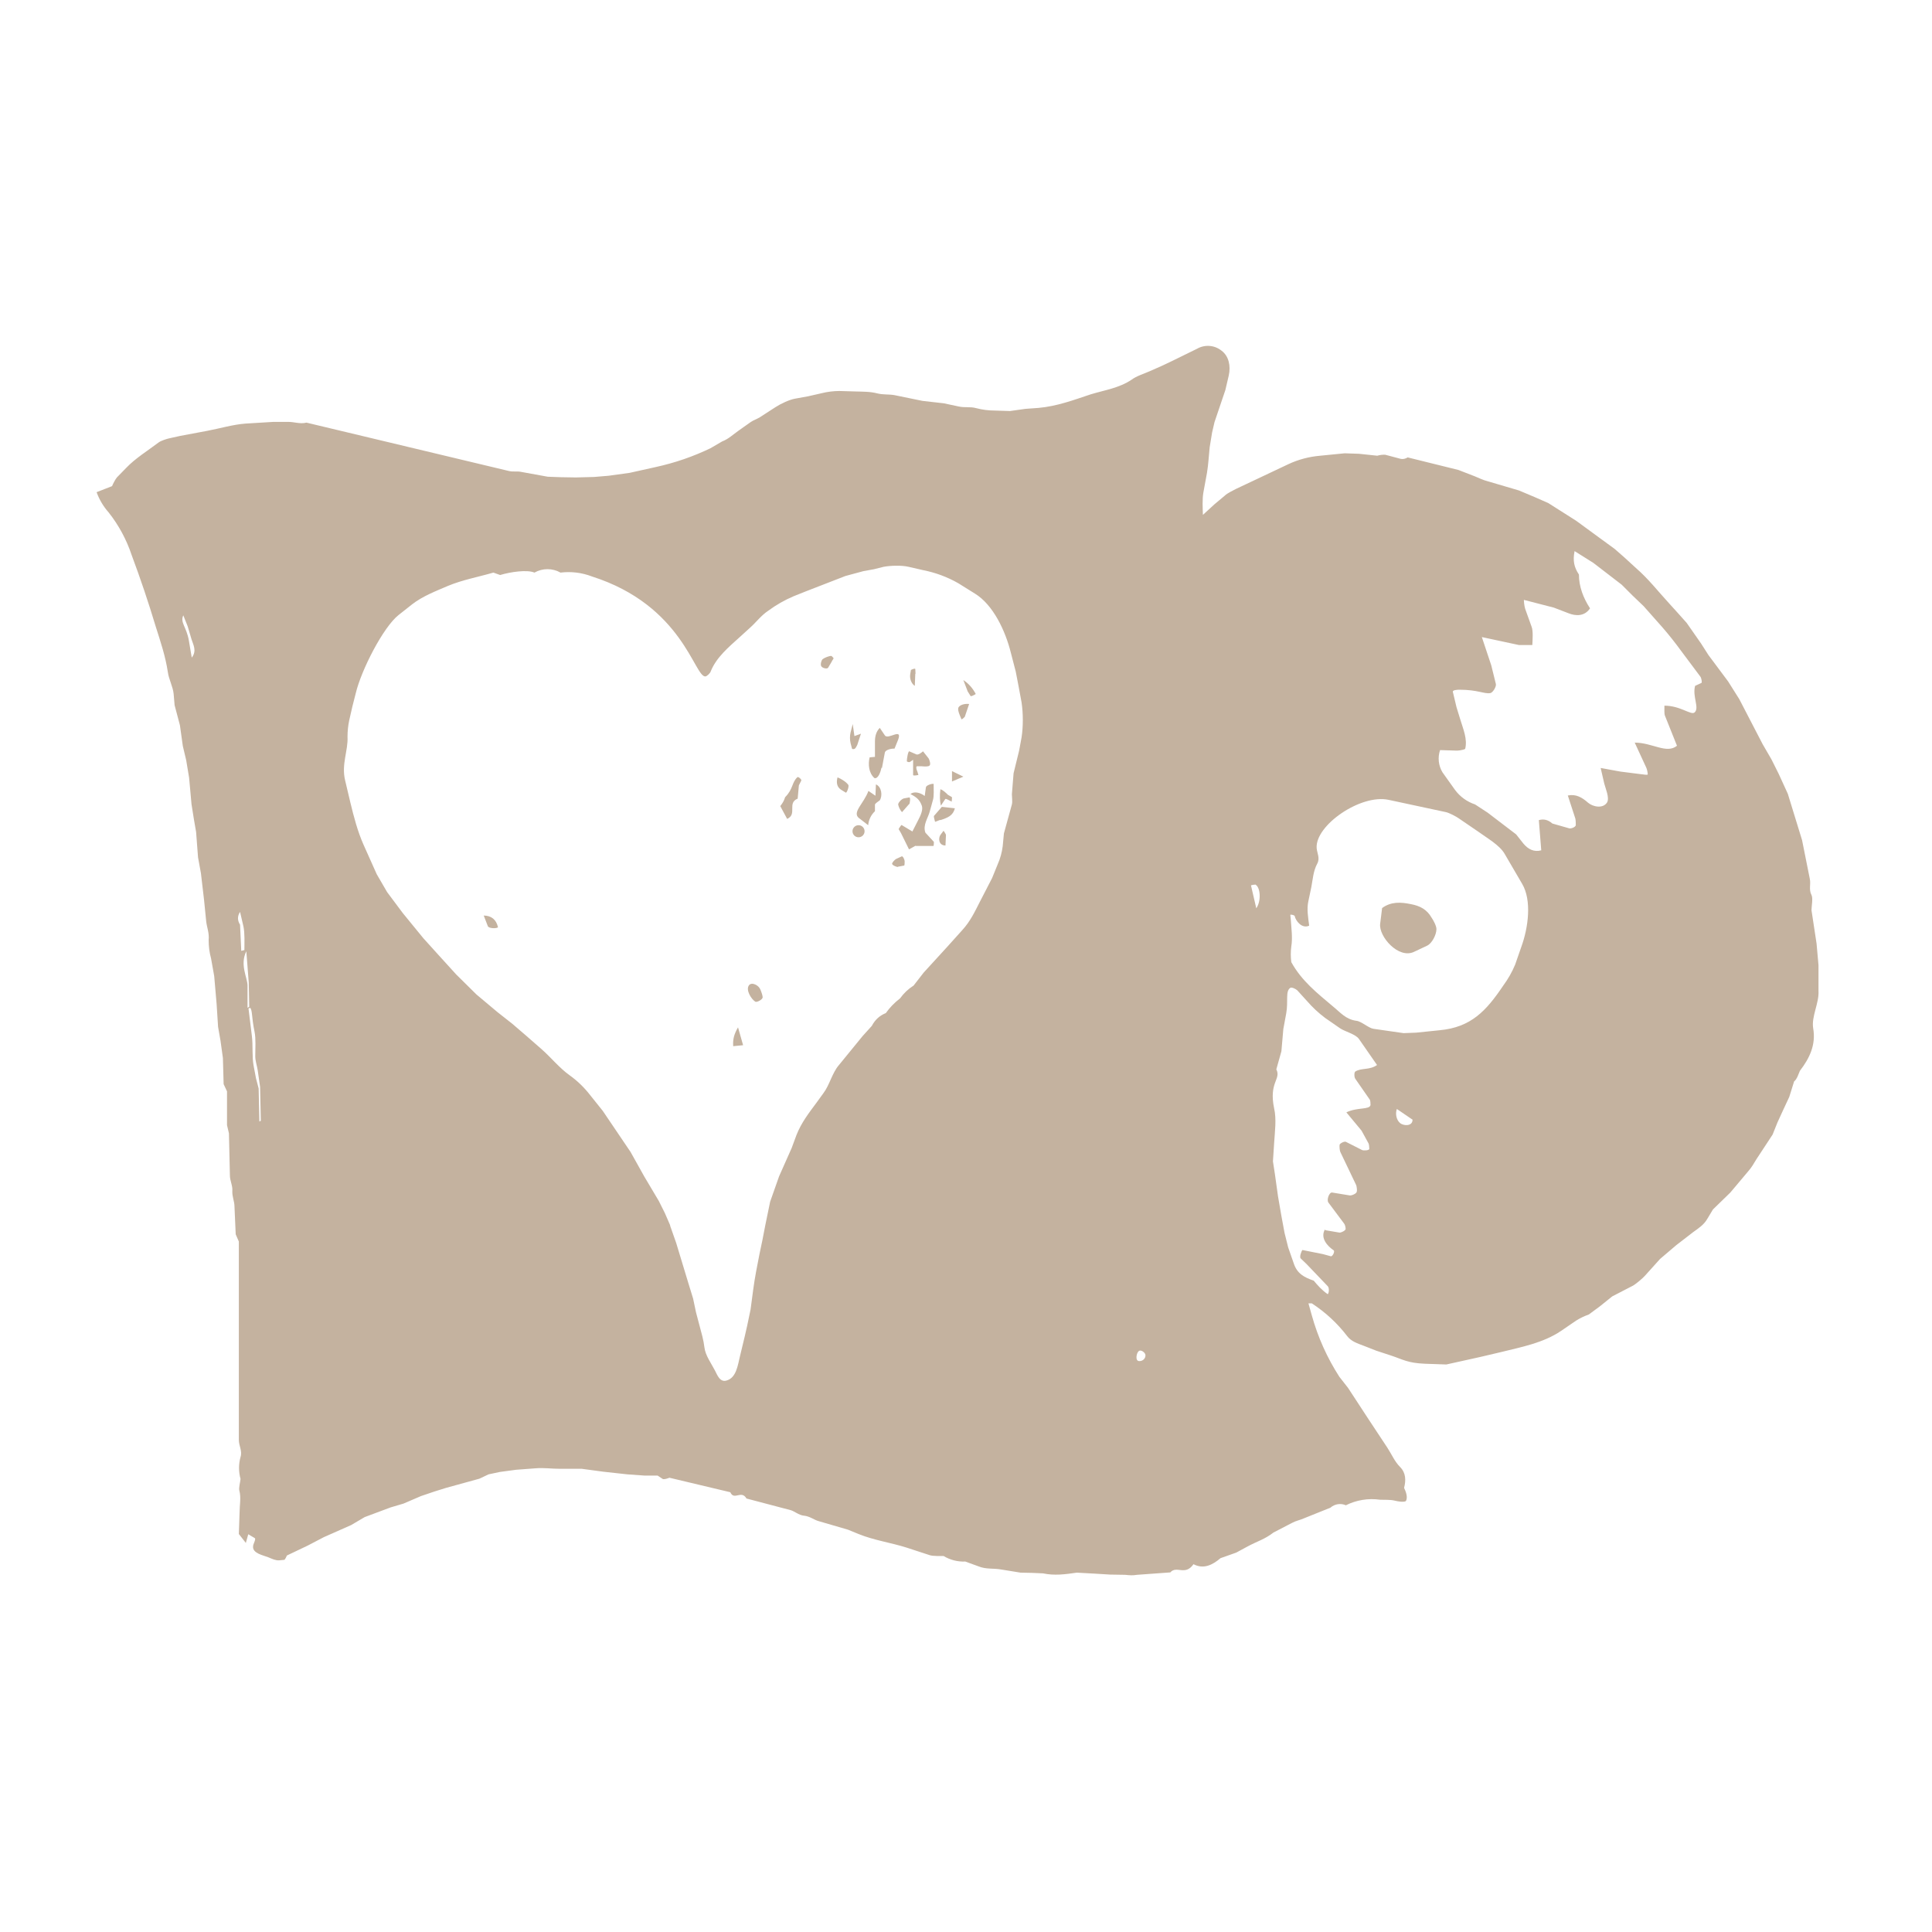
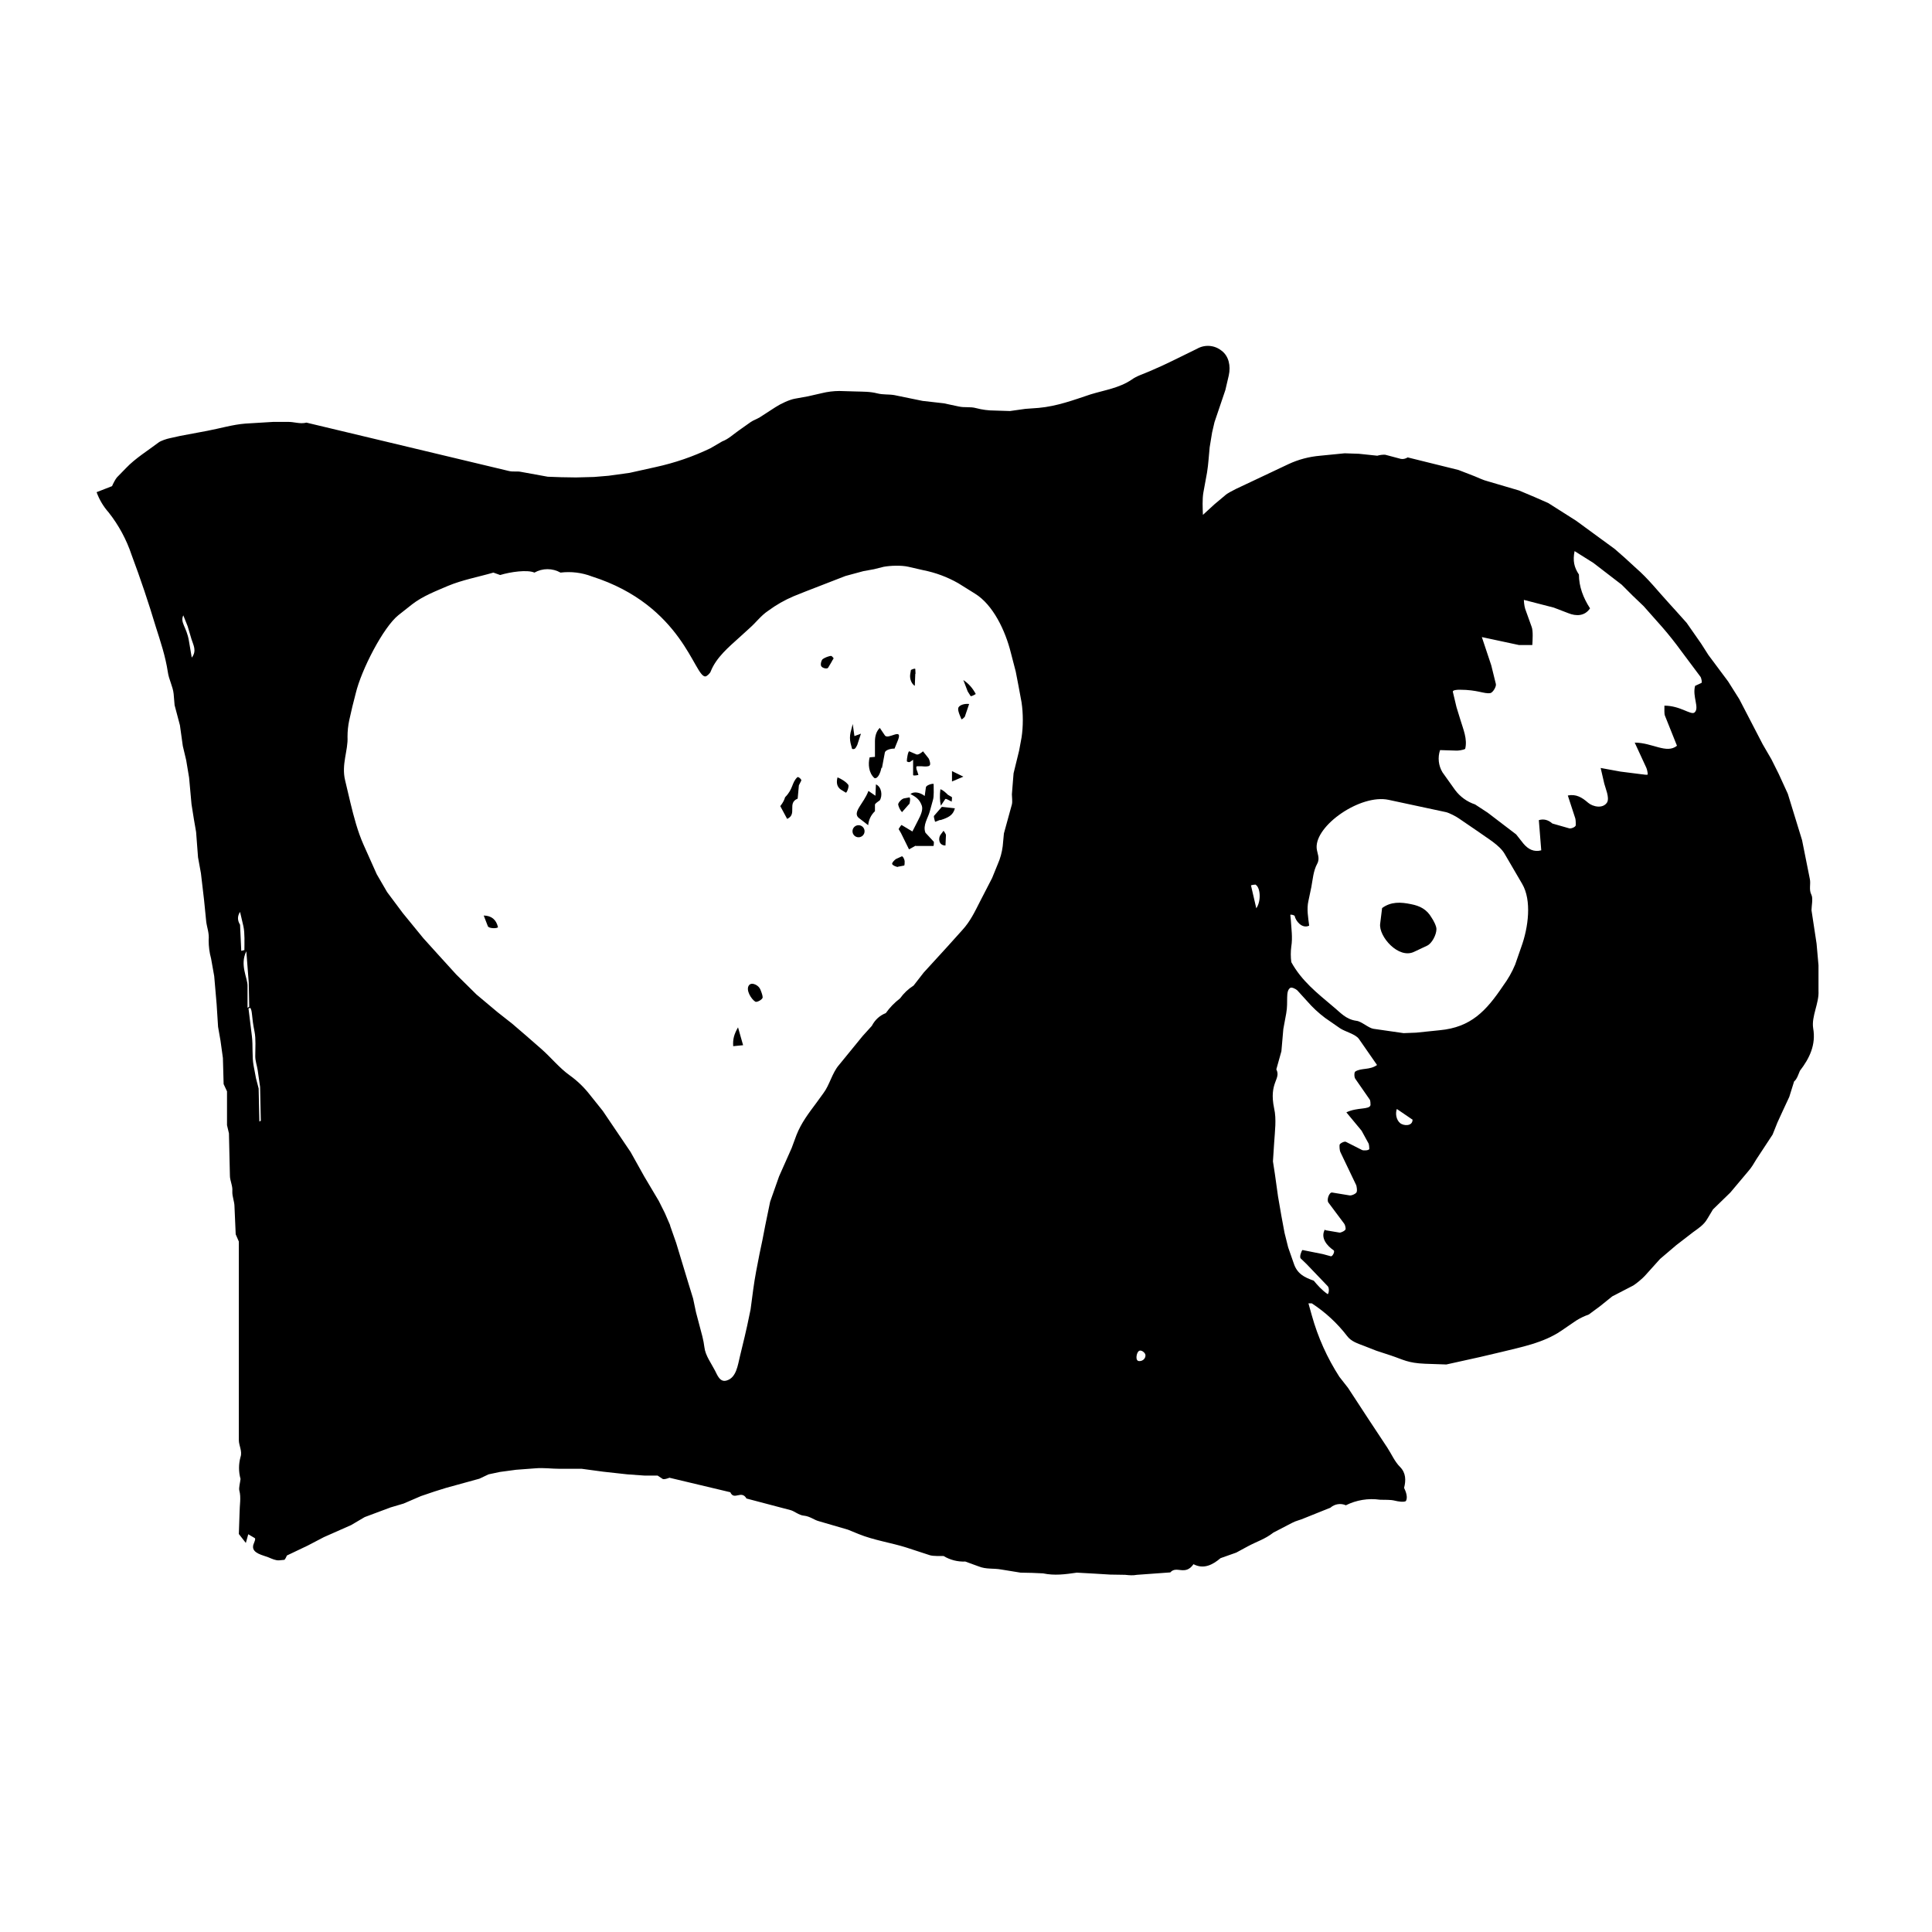
- <svg xmlns="http://www.w3.org/2000/svg" width="800" height="800" fill="none" viewBox="0 0 800 800">
-   <g fill="#c4b29f">
+ <svg xmlns="http://www.w3.org/2000/svg" fill="none" viewBox="0 0 800 800">
+   <g fill="currentColor">
    <path d="M332.8 627.6c-2-.2-4.1-2-5.5-2.3l-18.2-4.8c-2.1-3.7-5.1 1-6.7-2.6l-25.2-6c-.8.3-2.2.8-2.8.5l-2.1-1.4h-5.5l-7-.5-10-1.1-8.9-1.2h-9c-3.6 0-6.7-.5-10.2-.2l-8 .6-6.7.9-4.7 1-3.8 1.8-13.8 3.8-4.8 1.5-5.6 1.9-7.2 3.1-5.4 1.6-10.7 4-5.6 3.3-11.3 5-6.7 3.5-8.6 4.1s-.7 1.7-1.1 1.8l-2.1.2c-1.5.1-2.9-.6-4.6-1.3-2-.8-6.6-1.6-6.2-4.6 0-.8 1.3-2.9.7-3.3l-2.7-1.6-1 3.6-2.9-3.7.3-8.8c0-3.1.7-6.3-.1-9.2-.3-1.1.4-3.6.5-4.8a17 17 0 0 1 0-9.1c.8-2.4-.7-4.7-.7-7v-82.2l-1.3-3-.5-11.4c0-2.3-1-4.1-.9-6.5.2-2.2-1-4.3-1-6.4l-.4-17.5-.8-3.4v-14l-1.4-3-.3-10.8-1-7.2-1-5.7-.6-9.4-1-11.6-1.3-7.3q-1-3.6-1-7.6c.3-2.9-.7-5.2-1-7.6l-.9-9-1.3-11.1L82 355l-.8-10.5-.9-5.2-1-6.3-1-11-1.2-7.2-1.4-5.9-1.2-8.6-2.2-8.3-.4-4.7c-.3-3-2-6-2.4-9-1-6.6-3-12.5-5-18.8q-4.5-15-10-29.7a58 58 0 0 0-9.5-17.6 26 26 0 0 1-5-8.4l6.4-2.5c.4-1 1.4-2.9 2-3.6l3.8-3.9c3.8-4 9-7.2 13.5-10.6.9-.7 3.4-1.5 4.4-1.7l4.5-1 11.2-2.1c5.3-1 10.6-2.6 15.8-3l11.5-.7h5.8c3-.1 5.2 1 8 .3l83.7 20c2 .5 3.3 0 5.2.4l11 2 5.5.2 6.2.1 7.5-.2 6-.5 8.7-1.2 10.8-2.4q11.9-2.6 22.7-7.8l4.8-2.8c2.8-1.1 4.4-2.8 7-4.6l4.8-3.4c1.3-.9 2.5-1.2 3.8-2l6.5-4.2c2.3-1.5 5.8-3.1 8-3.5l5.5-1 5.7-1.3a31 31 0 0 1 7.2-.9l6.9.2c3 .1 5.8 0 8.9.8 2.4.6 4.6.3 7 .7L382 166l8.8 1 6.1 1.3c2.6.6 4.8 0 7.3.7q3.8 1 7.7 1l6.3.2 6.4-.9 5.5-.4c7.6-.7 14.3-3.2 21.5-5.6 5.9-1.8 11.8-2.6 17-6.1 2-1.5 5-2.4 7.5-3.5l5.2-2.3 4.2-2 10.2-5a9 9 0 0 1 10.1.8c3 2.2 3.9 6.3 3 10.3l-1.4 6-4.5 13.3-1 4.3-1 6.1c-.4 3.8-.5 6.8-1.1 10.5l-1.5 8.2c-.5 2.8-.3 6.5-.2 9.3l4.8-4.4 4.3-3.6c1-1 3.4-2.1 4.7-2.8l7-3.3 14.6-6.9q6.2-2.9 13.2-3.5l10.1-1 5.9.2 7.6.8a10 10 0 0 1 3.3-.4l6.4 1.7q1.4.3 2.9-.6l21 5.2 6.7 2.6c2 .8 3.5 1.6 5.5 2.1l12.9 3.8 6.4 2.7 5.7 2.5 11.5 7.3 16 11.7 4 3.5 4.8 4.4c5.2 4.5 9.1 9.6 13.8 14.7l2.9 3.2 4.3 4.8 6 8.6 3 4.7 8.2 11 4.6 7.3 9.7 18.7 3.6 6.2 3 6 3.8 8.3 5.9 19.2 3.2 16c.5 2.2-.5 4.4.7 6.7.7 1.4 0 4.7 0 6.3l2.1 13.8.8 9v10.6c.3 5.1-3 10.6-2.2 15.5 1.2 6.8-1.5 12.4-5.5 17.6-.5 1.1-1.2 3.5-2.4 4.4l-2 6.4-2.7 5.8-2.2 4.8-2 5-6.7 10.2c-1.2 2-2 3.4-3.4 5l-7.4 8.8-7.2 7-2.4 4c-1.4 2.4-3.6 3.8-5.8 5.4l-7 5.4-6.7 5.7-6.3 7c-1 1.1-3.5 3.2-4.8 4l-8.7 4.5-5.1 4.1-4.6 3.4q-2.8 1-5.2 2.5l-6.3 4.3c-7.4 5-16.5 6.7-25 8.8l-8.5 2-14 3.1-8.8-.3c-7.2-.3-9-1.7-14.1-3.4l-6.1-2-5.1-2c-2.6-1-5.3-1.8-7-4.1a59 59 0 0 0-14.6-13.5h-1.4l1.4 5q3.8 13.6 11.4 25.4l3.6 4.6 8.5 13 7.8 11.8c1.7 2.6 3 5.7 5.2 7.9 2.5 2.5 2.5 5.6 1.7 8.7.7 1.4 1.7 4 .7 5.5-1 .5-3.3.1-4.5-.2-2-.5-4.1-.3-6.2-.4a24 24 0 0 0-14.1 2.3 6 6 0 0 0-6.4 1l-10.7 4.3c-2 .9-3.3 1-5.2 2l-7.7 4c-3.6 2.8-6.7 3.6-10.6 5.7l-4.8 2.6-6.5 2.3c-3.3 2.8-7 4.7-11.2 2.5-3.5 5-7 .4-9.6 3.4l-13.8 1c-1.7.3-3 .2-4.9 0l-6.2-.1-6.6-.4-7.2-.4c-4.9.7-9.2 1.3-14 .3l-4.4-.2-4.9-.1-8-1.3c-3.3-.6-6.2 0-9.4-1.3l-5.5-2a16 16 0 0 1-9-2.3c-1.5 0-4.2.1-5.6-.3l-9.8-3.2c-6.3-2-13.4-3-19.8-5.6l-4.4-1.8-12-3.5c-2-.5-3.6-2-6.2-2.3zm304.4-288q3-.9 5.6 1.4l7 2c.7.2 2.6-.5 2.7-1.3 0-.5 0-2.1-.2-2.8l-3.1-9.5c3.4-.7 5.9.8 8.4 3 2 1.7 6.2 2.6 7.9-.2 1-2-.7-5.7-1.2-7.7l-1.5-6.5 8.2 1.5 8.7 1.1c.6 0 2.6.5 2.6 0s-.3-2.1-.6-2.7l-4.8-10.4c7.3 0 13.2 4.8 17.5 1.3l-5-12.5c-.3-.7-.2-2.7-.2-4.1 6.7 0 11 4.1 12.5 2.8 2.1-1.9-1-6.5.2-11l2.6-1.2c.4-.1 0-2.1-.4-2.6l-8-10.7a146 146 0 0 0-7.7-9.7l-7.8-8.8-4.6-4.4-4.5-4.5-11.7-9-7.8-4.9c-.8 4-.2 6.7 1.8 9.7 0 5 1.8 9.7 4.6 14-2.2 3.3-5.8 3.3-9 2l-6-2.3-12.4-3.2q.1 2.8.9 4.7l2.3 6.4c.7 1.7.4 5.6.3 7.6H629l-15.4-3.3 3.9 11.7 1.9 7.7c.3 1-1.2 3.6-2.3 3.8-2.6.4-5.2-1.4-12.7-1.4-1 0-3 .1-2.8.9l1.5 6.3 1.6 5.2c1.2 4 3 8 2 12.1-.9.5-3 .8-4 .7l-6.4-.2a11 11 0 0 0 1 9.2l5.2 7.3a17 17 0 0 0 8.3 6l5.2 3.4 11.8 9 3 3.8c2 2.4 4.4 3.6 7.4 2.8zM277.4 507.3l2.6 7.4 5 16.5 2 6.5 1.2 5.7 1.4 5.3c.9 3.4 1.7 6 2.1 9.3s2.8 6.5 4.4 9.6c.9 1.7 2 5 4.9 4 3.9-1.2 4.5-6.3 5.4-10l2-8.3 1-4.4 1.4-6.7 1.1-8.3c.7-5.2 1.6-9.6 2.6-14.7l1.2-5.7 1.2-6.2 2-9.7 3.7-10.5 5.2-11.7 2-5.4c2-5.1 5.1-9.1 8.3-13.4l2.9-4c2.5-3.3 3.6-8.4 6.4-11.6l9.8-12 3.8-4.2q2-3.8 5.8-5.3 2.4-3.4 5.9-6.1 2.3-3.2 5.6-5.3l4.2-5.4 9.6-10.5 6.3-7c3.4-3.7 5.2-7.6 7.5-12.1l4.9-9.5 2.4-5.9q1.5-3.4 2-7.3l.5-5.3 3.3-12c.3-1.2 0-3.1 0-4.2l.7-8.7 2.3-9.4 1-5.4c.7-4.5.7-10 0-14.6l-1.3-7-1.1-5.7-2-7.7c-2.3-9.3-7.4-20-14.9-24.6l-6.9-4.3a48 48 0 0 0-14.5-5.4l-6.1-1.4c-3-.7-7.6-.5-10.3 0l-4 1-4.4.8-7.4 2-16.5 6.4-5 2a52 52 0 0 0-10.5 6c-3 2-4.9 4.7-7.6 7.1l-4.4 4c-4.3 3.9-9.5 8.2-11.8 14-.2.7-1.5 2-2.2 2.1-4.6.3-9.3-29.4-47-41.4a27 27 0 0 0-13-1.6 11 11 0 0 0-10.8 0c-3-1.3-9.9-.3-14.2 1l-2.8-1c-6.2 1.8-12.8 3-18.8 5.5-5.1 2.2-10.4 4.2-14.8 7.6l-5.7 4.5c-6.3 5-15.4 22.7-17.7 32.4l-1.4 5.5-1.3 5.7q-.7 3.3-.7 6.8c.3 5.6-2.6 11.4-1 18l2.2 9.3c1.4 5.8 3 11.9 5.4 17.3L156 362l4.3 7.4 6.5 8.7 8.5 10.4 6.6 7.3 7 7.7 8.4 8.3 8.7 7.3 6.1 4.8 5.7 4.9 6.3 5.5c4 3.5 7.5 7.9 11.7 10.9q4.9 3.5 8.6 8.3l5.2 6.5 11.5 17 5.7 10.2 6 10.1 2.5 5 2.3 5.3zm-198-235c2.2-2.8.6-5.3-.1-7.6l-1.6-5.4-1.8-4.5c-1.4 3 1.3 4.7 2.3 10.4zm501.8 155.5 5.2-.2 9.7-1c13-1.2 19.3-8 26.3-18.4q3.1-4.2 5-8.8l2.5-7.2c3-8.2 4.4-19.4.4-26.2l-7.3-12.5c-2.1-3.6-7.3-6.5-10.7-9l-8.2-5.6c-1.1-.8-4-2.3-5.3-2.6l-23.8-5.1c-11.6-2.5-30.5 10.6-29.8 20 .2 2.2 1.5 4.2.2 6.5-1.6 3-1.8 6.4-2.4 9.6l-1.2 5.7c-.8 3.4-.1 7 .3 10.3-3 1.4-5.6-2-6-4-.1-.4-2-.8-1.8-.4l.2 2c.2 3.4.8 7.4.2 11a25 25 0 0 0 0 6.5c4.3 7.8 10.7 12.8 17.2 18.3 3.1 2.5 5.3 5.4 9.8 6 2 .2 5 3 7 3.3zM520 366.3s-1.1 0-2 .3l2.2 9.5c2.1-3 1.7-8.5-.2-9.7m-420 27.3 1.2-.3c0-3 .2-7-.4-9.8l-1.4-6q-1.7 2.6 0 5.3l.5 10.8m3.3 23.2-.2-10-1-13c-2.8 5.6.5 11 .5 14.2v9.2zm445.6 92.5 5.9 1c.7 0 2.4-.8 2.5-1.5 0-.5-.2-1.7-.6-2.2l-6.5-8.7c-.9-1.1.3-4.4 1.5-4.2l7.3 1.2c.8.1 2.7-.7 2.9-1.5.2-.6 0-2-.2-2.7L555 477c-.3-.7-.4-2.3-.3-3 .2-.6 2-1.5 2.6-1.2l6.7 3.4c.6.3 3 .2 3-.5 0-.4-.1-1.8-.3-2.2l-2.9-5.3-6.3-7.6c4.6-2.2 9.5-1 10-3 0-.6 0-2-.4-2.4l-5.9-8.5c-.5-.7-.5-2.7 0-3 2.5-1.6 5.9-.5 9-2.7l-7.5-10.8c-1.4-2-5.7-3-7.8-4.4l-6.2-4.3a48 48 0 0 1-7.5-7l-4-4.4c-.6-.6-2.4-1.5-3-1-2 1.5-.7 5.5-1.6 10.5l-1.2 6.5-.8 9.2-2.1 7.5c2.1 4.1-3.2 5.3-.9 16.2 1 4.4.3 9.5 0 14.2l-.5 7.7.8 5.2 1.3 9.3 1.4 8.1 1.3 7 1.5 6 2.3 6.6c1.4 4.3 4.3 5.8 8.3 7.2 1.4 1.7 3.4 4 5.8 5.6.6-.7.6-2.7 0-3.3l-8.8-9.2-2.4-2.3c-.6-.6.2-2.9.7-3.5l8.5 1.7 3.3.9c.7.1 1.8-2.1 1.1-2.5-2.5-1.7-5.6-5-3.6-8.6zm-445-92.2-.9.4 1.4 11.4c.5 4 0 8.4.7 12.2l1 5.3 1.1 4.2.3 13.7.6-.3-.3-14-1-7c-.3-1.9-1-3.8-1-5.7 0-3.4.3-7.2-.3-10.2-1.3-6.2-.8-8.6-1.8-9.9zM585 463.7l-6.6-4.5c-.7 2-.2 4.5 1.3 5.8s5.2 1.4 5.2-1.3zm-113.9 99.8c1.8.5 3.4-.9 3.2-2.5-.2-1-1.8-2.2-2.7-1.6-1.1.8-1.4 3.8-.4 4" />
    <path d="m379.1 350.2-2.7 1.5-3.3-6.7-1-1.7s.8-1.4 1.2-1.7l4.5 2.7 2.4-4.7c1-1.9 2.1-4.3 1.5-6-.9-2.4-2-3.4-4.7-4.8 1.4-1.2 4-.7 5.9.8l.5-3.6c.1-.8 2.4-1.6 3.2-1.4 0 2 .2 5.2-.3 6.7L385 336c-.7 2.7-3 5.7-1.8 8.8l3.5 3.8s0 1.7-.2 1.7h-7.3zM365 317.9c-.3 1.5-1.3 4.7-2.9 4.3-2.4-2.1-2.7-5.8-2-8.6l2.2-.2V307q0-3.6 2-5.6l2.1 3.1c1.3 2 7.4-3.4 5.5 1.8l-1.5 3.7c-1.6-.1-3.8.6-4 1.6l-1.2 6.4zm-9.4 20.8c-2.8-2.4 2.1-6 4-11.2l2.9 2 .2-4.7c2.4 1 2.8 4.7 1.6 6.6-.5.4-2 1.3-2 1.8v2.7a9 9 0 0 0-2.8 5.8l-4-3.1m-29.5.6-2.9-5.4c1.3-1.7 1.6-2.5 2-3.7 3.4-3.4 2.7-6.1 5.1-8.3.4-.3 1.8 1 1.6 1.4l-1 2-.5 5.5c-4.5 1.8 0 6.5-4.4 8.4zm53.8-19.9.5 1.6s-2.2.5-2.2 0v-6.3l-1.3.9c-.3.2-1.2 0-1.3-.3 0-1.1.5-4.1 1-4.1l3 1.3c.8.3 2.4-1 2.7-1.3l2.3 2.9c.4.6 1 2.6.4 3-.5.5-2 .4-3.2.3h-2c-.5 0-.2 1.4 0 1.8z" />
    <path d="m389.3 339.5-2.1.8s-.6-2-.5-2.4l3.3-3.8 5.4.6c-.8 3.1-3 3.9-6 4.9zm-74.5 70.1q1 2.4 1 3.4c0 .8-2.2 2.1-3 1.8-1.7-1-4.2-5-2.6-6.9 1.2-1.4 4.1.2 4.6 1.8M355 308.4s-.6 1.3-1 1.6c-.2.2-1.1.3-1.2 0l-.6-2.3a10 10 0 0 1 0-4.4l.9-3.5.7 5 2.7-1zm.5 38.3a2.5 2.5 0 1 0 0-5 2.5 2.5 0 0 0 0 5m38.5-14.8c-1.1-.5-2.4-1.4-2.6-1l-1.8 2.7q-.7-3-.2-6.8c1.2.4 2.4 1.6 3.1 2.3l1.7 1s0 2-.3 2zM206.2 384c-.9.6-3.9.4-4.2-.5l-1.7-4.4q4.8.1 5.9 4.8M376.4 333l-2.9 3.3a7 7 0 0 1-1.6-3.2c.1-.9 1.5-2.3 2.4-2.5l2.2-.4c.6-.1.3 2.3 0 2.8m-25.2-7.8c.3.6-.7 3.3-1.1 3l-2.1-1.3q-2.2-1.6-1.3-5c1.6.6 3.8 2 4.6 3.3zm-43.6 107.6-4.1.4c-.2-3 .4-5 2-7.8zm36.8-159-1.6 2.7c-.4.6-2.3.2-2.8-.6-.5-.6 0-2.6.6-3 .8-.6 2.6-1.3 3.5-1.3.2 0 1 .9 1 1l-.8 1.3zm55 23s-1.2 1.3-1.4 1l-.7-1.7c-.4-1-.9-2.4-.5-3.2.6-1 2.4-1.6 4.4-1.4zM371.8 359c-.6 0-2.3-.7-2.4-1.3 0-.6 1-1.6 1.6-2l2.4-1.1c.5-.2 1.2 1.5 1.2 2s0 1.7-.2 1.8l-2.6.5m19.9-13.1-.2 4.3c-3 0-3-3.3-2-4.5l1.2-1.6s1 1.3 1 1.8m12.3-58.4c-.6.4-2 1.1-2.1.8l-1.2-1.9-1.8-4.7q3.2 2.1 5.1 5.7zm-25-8.4-.2 5c-1.3-.8-2.2-2.8-1.9-4.8l.3-1.8s1.6-.8 1.8-.4l.1 2m19.8 42.6-4.7 2v-4.3zm186.7 72.5c-6.5 3.2-14.8-6.4-14.1-11.6l.8-6.5c3.7-2.7 7.7-2.5 12-1.6 3.6.7 6.5 2.1 8.5 5.6.7 1 2 3.4 2 4.7 0 2.4-1.9 6-3.9 6.9z" />
  </g>
</svg>
